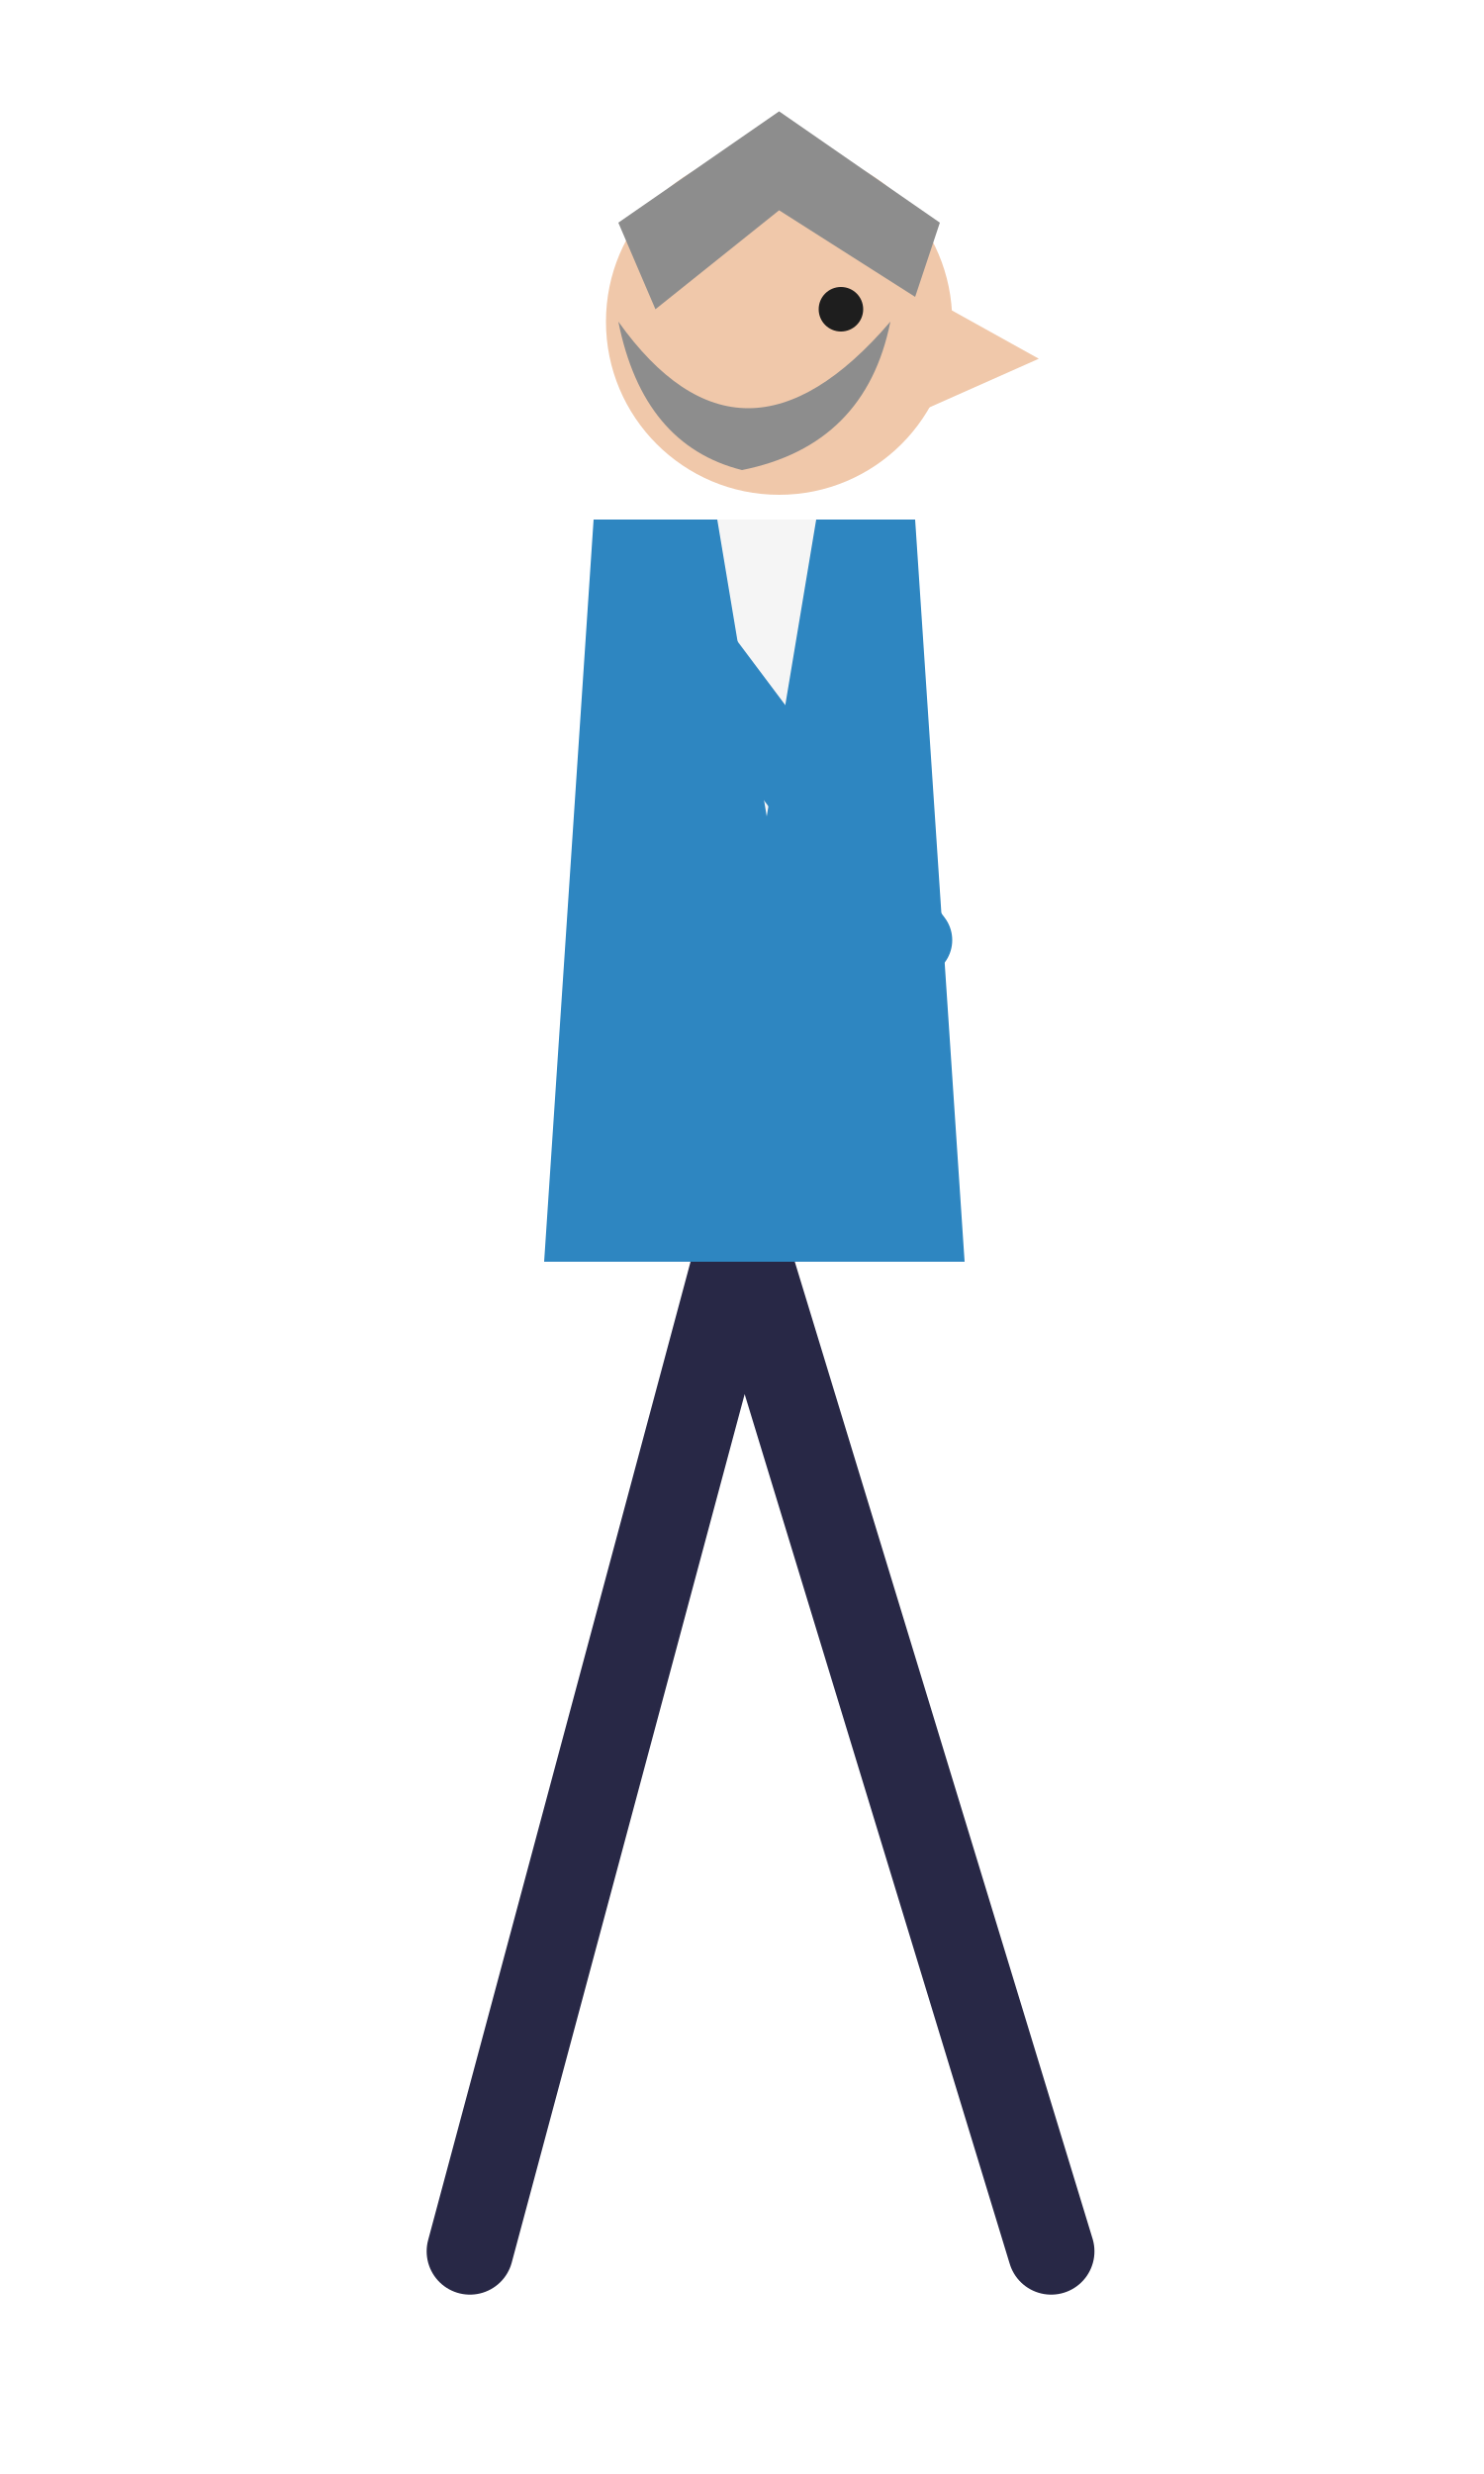
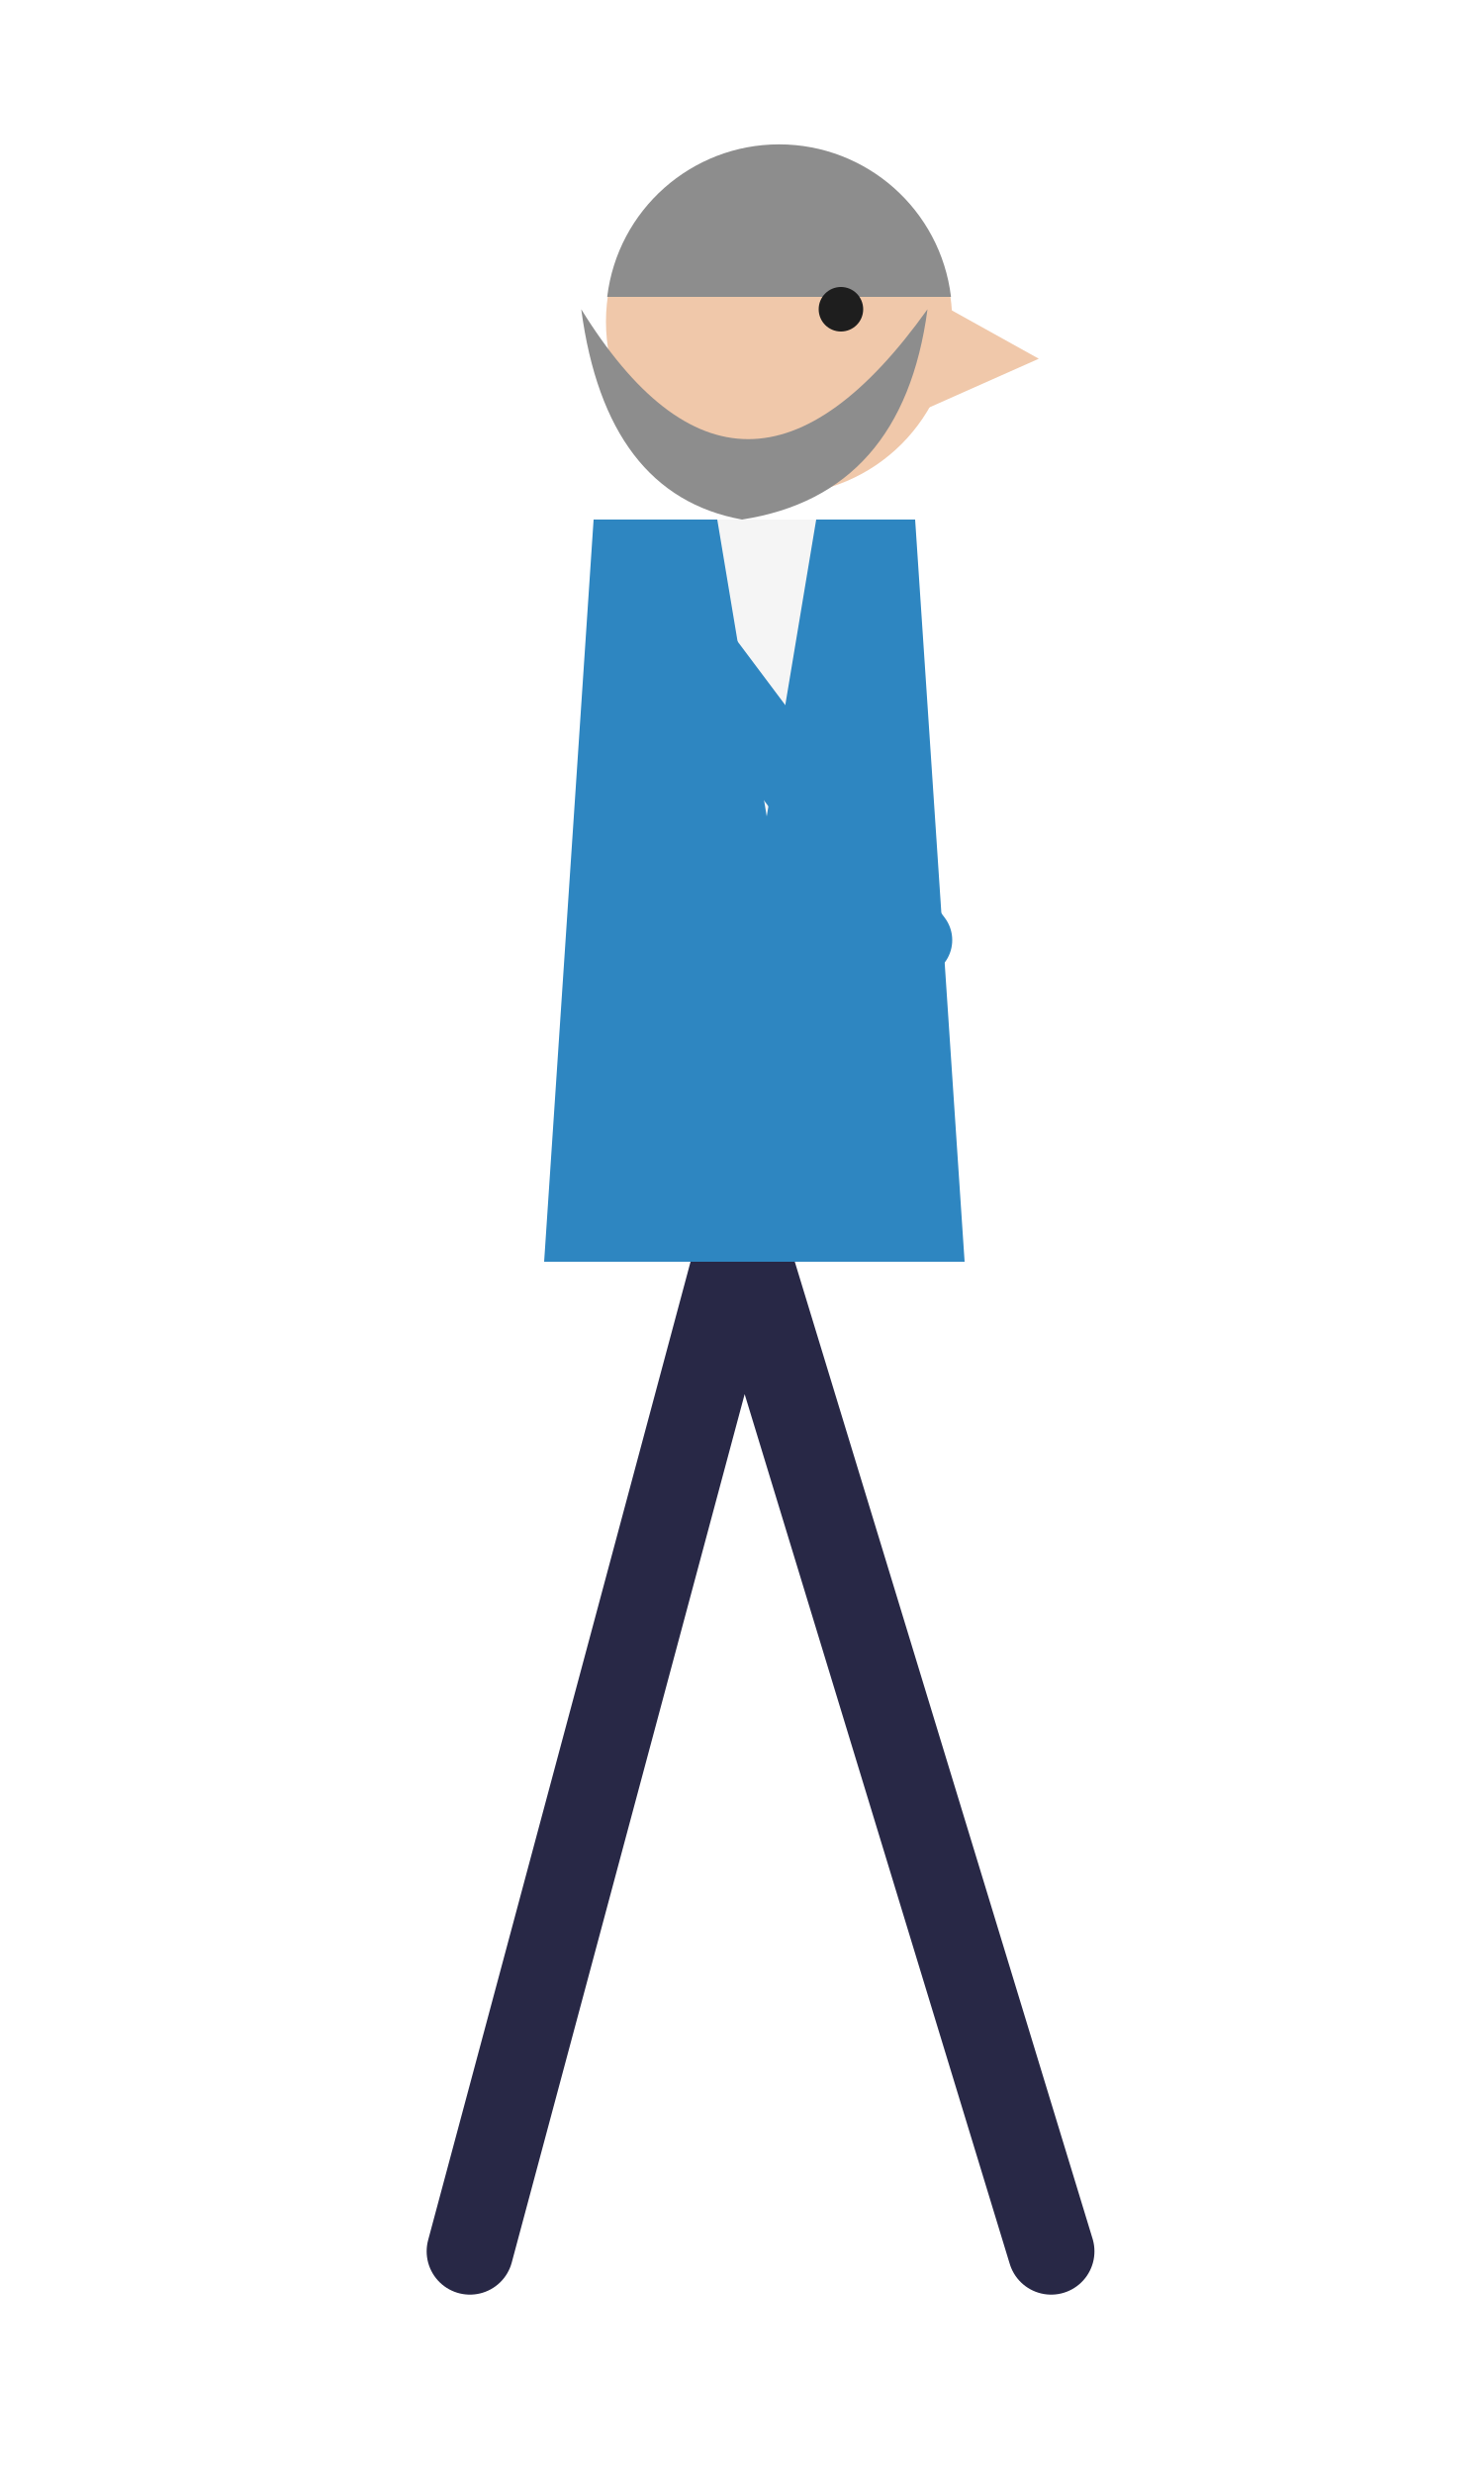
<svg xmlns="http://www.w3.org/2000/svg" viewBox="0 0 120 200" width="120" height="200">
  <g stroke="#282846" stroke-width="7" stroke-linecap="round" fill="none">
    <path d="M60 100 L85 182 M60 100 L38 182" />
  </g>
  <path d="M48 42 L74 42 L78 102 L44 102 Z" fill="#2e86c1" />
  <path d="M58 42 L66 42 L62 66 Z" fill="#f5f5f5" />
  <g stroke="#2e86c1" stroke-width="6" stroke-linecap="round" fill="none">
    <path d="M56 52 L74 76" />
  </g>
  <circle cx="63" cy="26" r="14" fill="#f0c8aa" />
  <path d="M75 24 L84 29 L75 33 Z" fill="#f0c8aa" />
-   <path d="M50 18 L63 9 L76 18 L74 24 L63 17 L53 25 Z" fill="#8d8d8d" />
+   <path d="M49.1 24 A14 14 0 0 1 76.9 24 Z" fill="#8d8d8d" />
  <circle cx="68" cy="25" r="1.8" fill="#1e1e1e" />
-   <path d="M50 26 Q60 40 72 26 Q70 36 60 38 Q52 36 50 26 Z" fill="#8d8d8d" />
+   <path d="M47 25 Q60 46 75 25 Q73 40 60 42 Q49 40 47 25 Z" fill="#8d8d8d" />
</svg>
